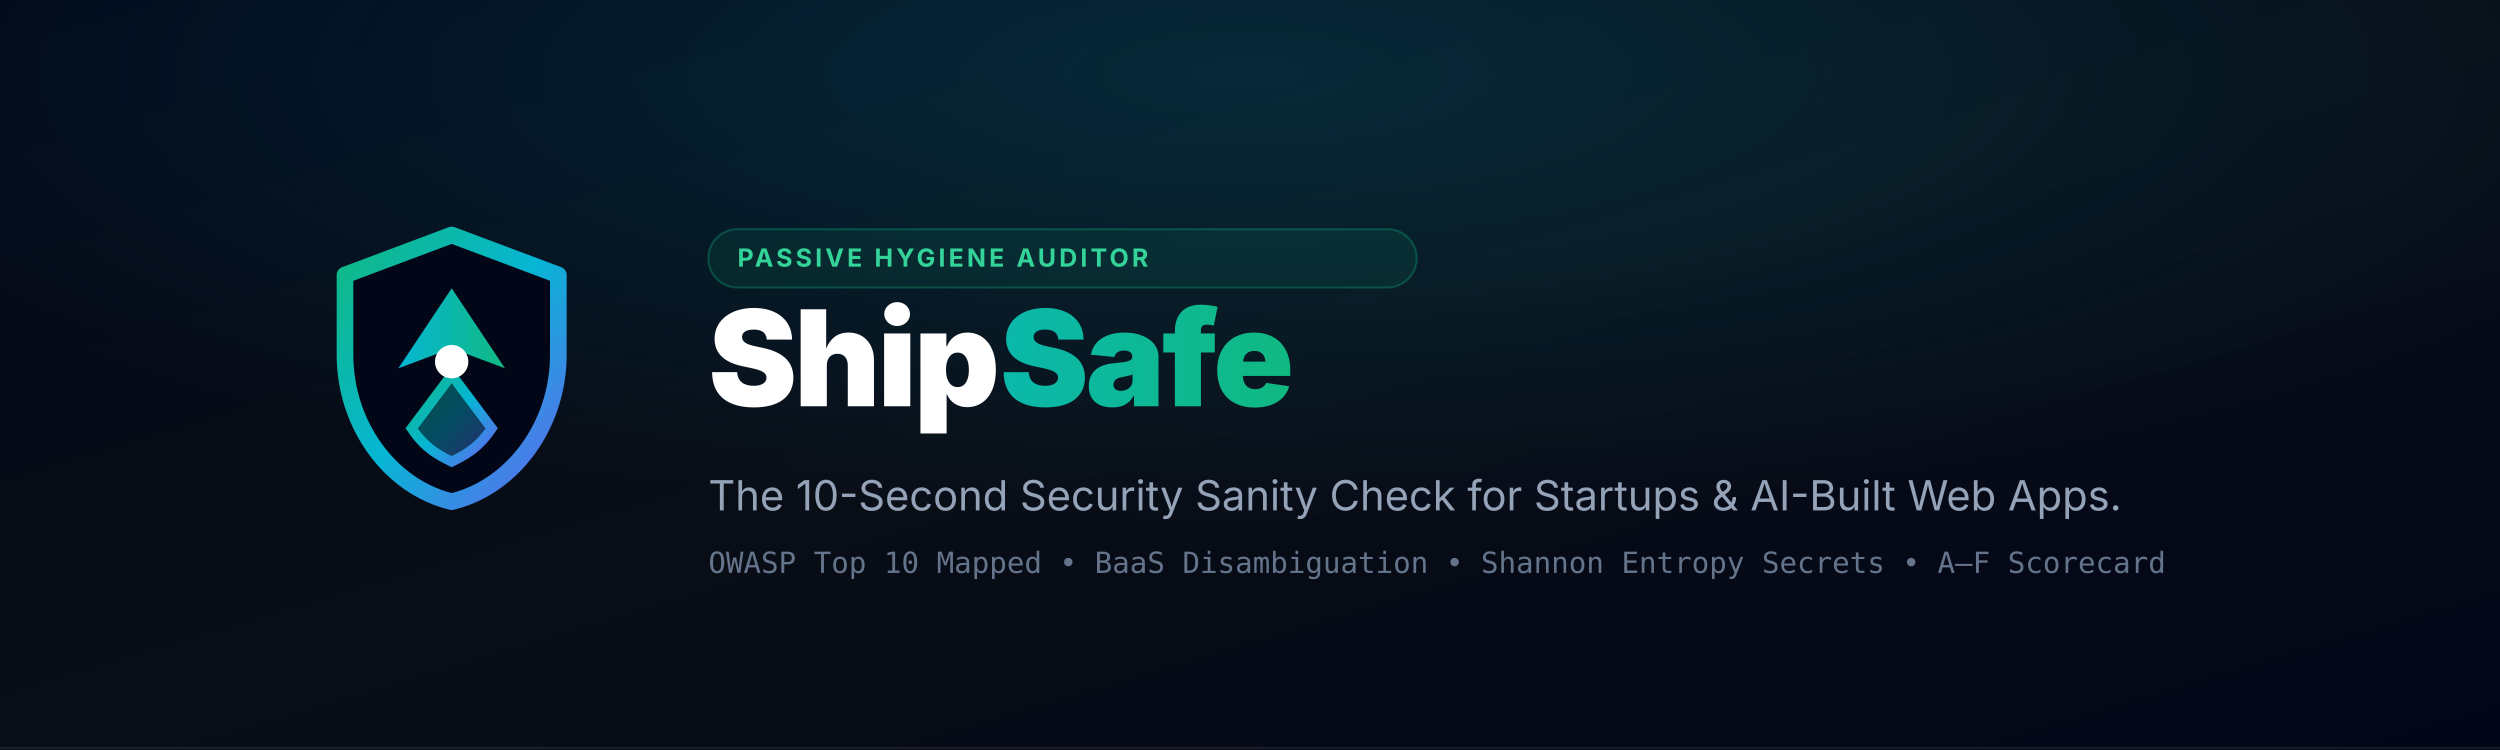
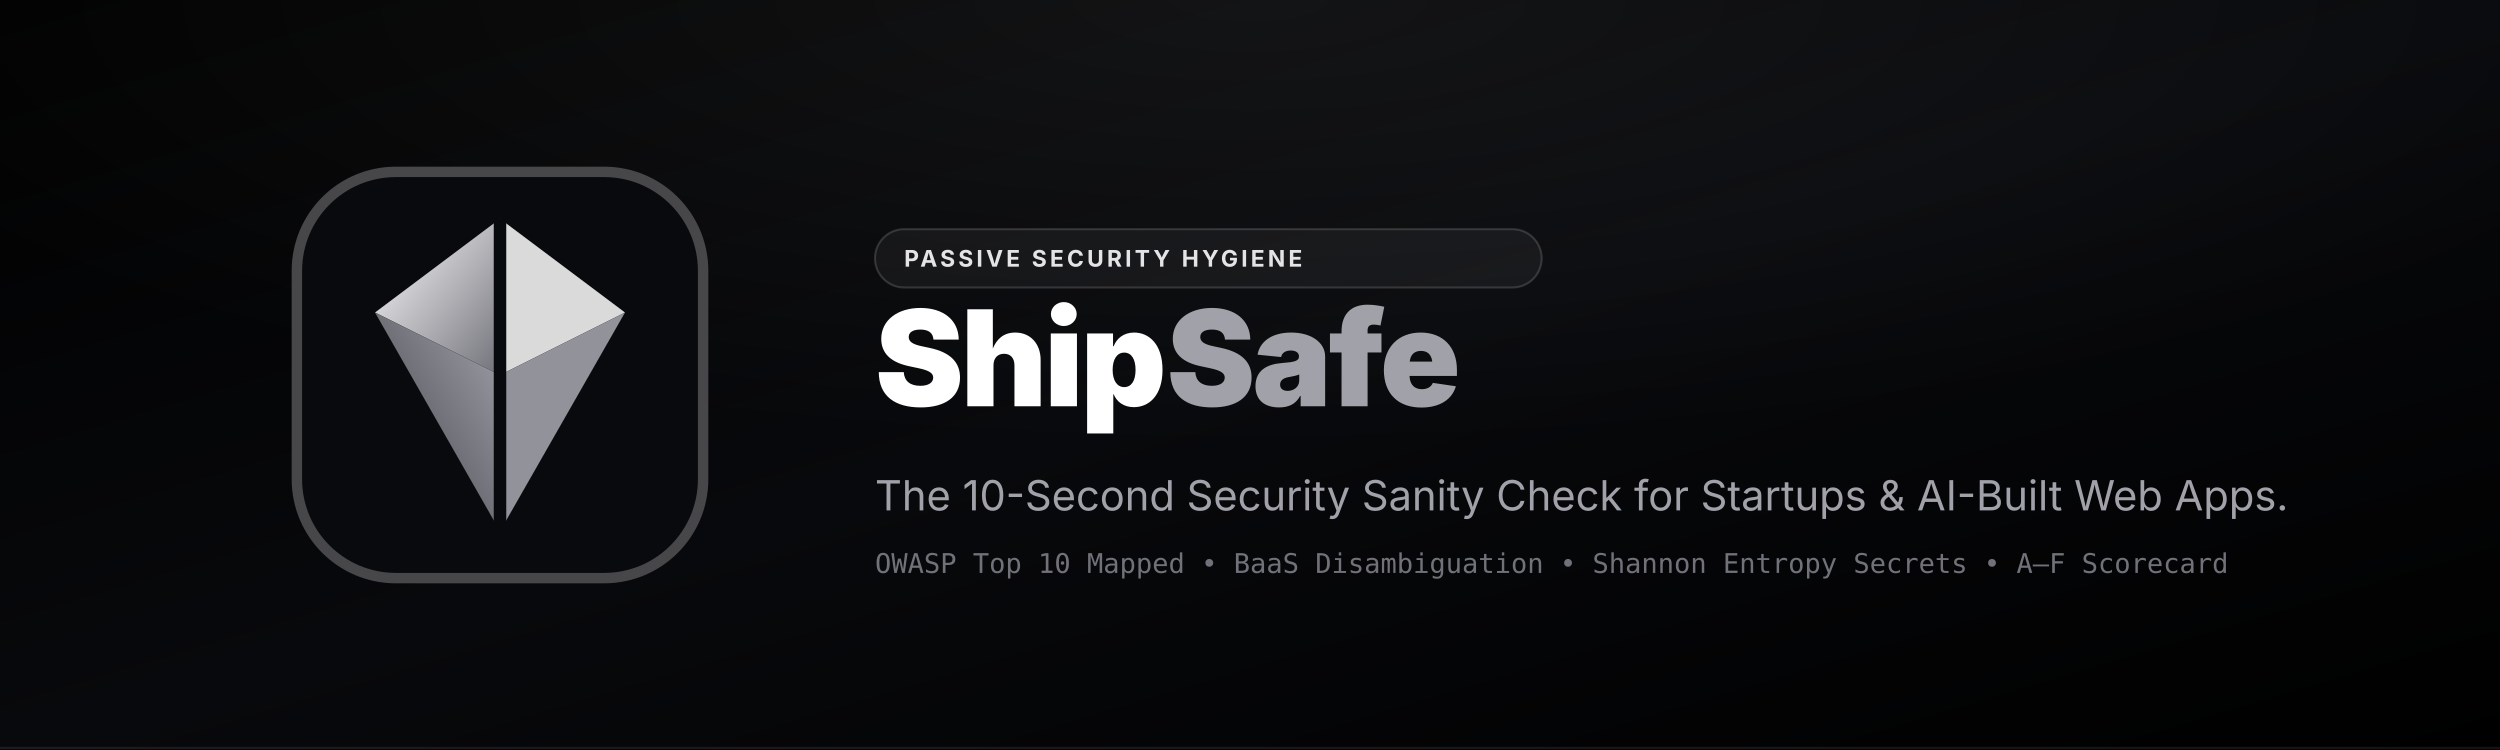
<svg xmlns="http://www.w3.org/2000/svg" viewBox="0 0 1200 360" fill="none">
  <defs>
    <linearGradient id="bgGrad" x1="0%" y1="0%" x2="100%" y2="100%">
-       <stop offset="0%" stop-color="#020617" />
-       <stop offset="50%" stop-color="#090D16" />
-       <stop offset="100%" stop-color="#020617" />
+       <stop offset="0%" stop-color="#000000" />
+       <stop offset="50%" stop-color="#08090C" />
+       <stop offset="100%" stop-color="#000000" />
    </linearGradient>
-     <radialGradient id="cyanGlow" cx="50%" cy="10%" r="60%">
-       <stop offset="0%" stop-color="#06B6D4" stop-opacity="0.18" />
-       <stop offset="100%" stop-color="#06B6D4" stop-opacity="0" />
+     <radialGradient id="topGlow" cx="50%" cy="0%" r="60%">
+       <stop offset="0%" stop-color="#FFFFFF" stop-opacity="0.06" />
+       <stop offset="100%" stop-color="#FFFFFF" stop-opacity="0" />
    </radialGradient>
-     <linearGradient id="shieldGrad" x1="0%" y1="0%" x2="100%" y2="100%">
-       <stop offset="0%" stop-color="#10B981" />
-       <stop offset="50%" stop-color="#06B6D4" />
-       <stop offset="100%" stop-color="#6366F1" />
+     <linearGradient id="facetWhiteGrad" x1="0%" y1="0%" x2="100%" y2="100%">
+       <stop offset="0%" stop-color="#FFFFFF" />
+       <stop offset="100%" stop-color="#71717A" />
    </linearGradient>
-     <linearGradient id="textGrad" x1="0%" y1="0%" x2="100%" y2="0%">
-       <stop offset="0%" stop-color="#06B6D4" />
-       <stop offset="100%" stop-color="#10B981" />
+     <linearGradient id="facetDarkGrad" x1="0%" y1="100%" x2="100%" y2="0%">
+       <stop offset="0%" stop-color="#3F3F46" />
+       <stop offset="100%" stop-color="#A1A1AA" />
    </linearGradient>
  </defs>
  <rect width="1200" height="360" fill="url(#bgGrad)" />
-   <rect width="1200" height="360" fill="url(#cyanGlow)" />
+   <rect width="1200" height="360" fill="url(#topGlow)" />
  <line x1="0" y1="359" x2="1200" y2="359" stroke="#ffffff" stroke-opacity="0.08" />
-   <g transform="translate(140, 100) scale(3.2)">
-     <path d="M24 4L8 10V22C8 32.5 14.8 41.8 24 44C33.2 41.8 40 32.5 40 22V10L24 4Z" stroke="url(#shieldGrad)" stroke-width="2.5" stroke-linecap="round" stroke-linejoin="round" fill="#020617" />
-     <path d="M24 12L32 24L24 21L16 24L24 12Z" fill="url(#textGrad)" />
-     <path d="M24 25L30 33C28 36 26 37 24 38C22 37 20 36 18 33L24 25Z" fill="url(#shieldGrad)" fill-opacity="0.4" stroke="url(#shieldGrad)" stroke-width="1.5" />
-     <circle cx="24" cy="23" r="2.5" fill="#FFFFFF" />
+   <g transform="translate(140, 80) scale(5)">
+     <rect width="40" height="40" rx="10" fill="#090A0E" />
+     <rect x="0.5" y="0.5" width="39" height="39" rx="9.5" stroke="#FFFFFF" stroke-opacity="0.25" />
+     <path d="M20 5L8 14L20 20L20 5Z" fill="url(#facetWhiteGrad)" />
+     <path d="M20 5L32 14L20 20L20 5Z" fill="#FFFFFF" fill-opacity="0.85" />
+     <path d="M8 14L20 35L20 20L8 14Z" fill="url(#facetDarkGrad)" />
+     <path d="M32 14L20 35L20 20L32 14Z" fill="#A1A1AA" fill-opacity="0.9" />
+     <line x1="20" y1="5" x2="20" y2="35" stroke="#090A0E" stroke-width="1.2" />
  </g>
-   <g transform="translate(340, 140)">
-     <rect x="0" y="-30" width="340" height="28" rx="14" fill="#10B981" fill-opacity="0.1" stroke="#10B981" stroke-opacity="0.3" />
-     <text x="14" y="-12" font-family="system-ui, -apple-system, sans-serif" font-size="12" font-weight="700" fill="#34D399" letter-spacing="1.5">PASSIVE HYGIENE AUDITOR</text>
-     <text x="0" y="55" font-family="system-ui, -apple-system, sans-serif" font-size="64" font-weight="900" fill="#FFFFFF" letter-spacing="-1.5">Ship<tspan fill="url(#textGrad)">Safe</tspan>
+   <g transform="translate(420, 140)">
+     <rect x="0" y="-30" width="320" height="28" rx="14" fill="#FFFFFF" fill-opacity="0.05" stroke="#FFFFFF" stroke-opacity="0.15" />
+     <text x="14" y="-12" font-family="system-ui, -apple-system, sans-serif" font-size="11" font-weight="700" fill="#E4E4E7" letter-spacing="1.5">PASSIVE SECURITY HYGIENE</text>
+     <text x="0" y="55" font-family="system-ui, -apple-system, sans-serif" font-size="64" font-weight="900" fill="#FFFFFF" letter-spacing="-1.5">Ship<tspan fill="#A1A1AA">Safe</tspan>
    </text>
-     <text x="0" y="105" font-family="system-ui, -apple-system, sans-serif" font-size="20" fill="#94A3B8">The 10-Second Security Sanity Check for Startups &amp; AI-Built Web Apps.</text>
-     <text x="0" y="135" font-family="monospace" font-size="14" fill="#64748B">OWASP Top 10 Mapped • BaaS Disambiguation • Shannon Entropy Secrets • A–F Scorecard</text>
+     <text x="0" y="105" font-family="system-ui, -apple-system, sans-serif" font-size="20" fill="#A1A1AA">The 10-Second Security Sanity Check for Startups &amp; AI-Built Web Apps.</text>
+     <text x="0" y="135" font-family="monospace" font-size="13" fill="#71717A">OWASP Top 10 Mapped • BaaS Disambiguation • Shannon Entropy Secrets • A–F Scorecard</text>
  </g>
</svg>
